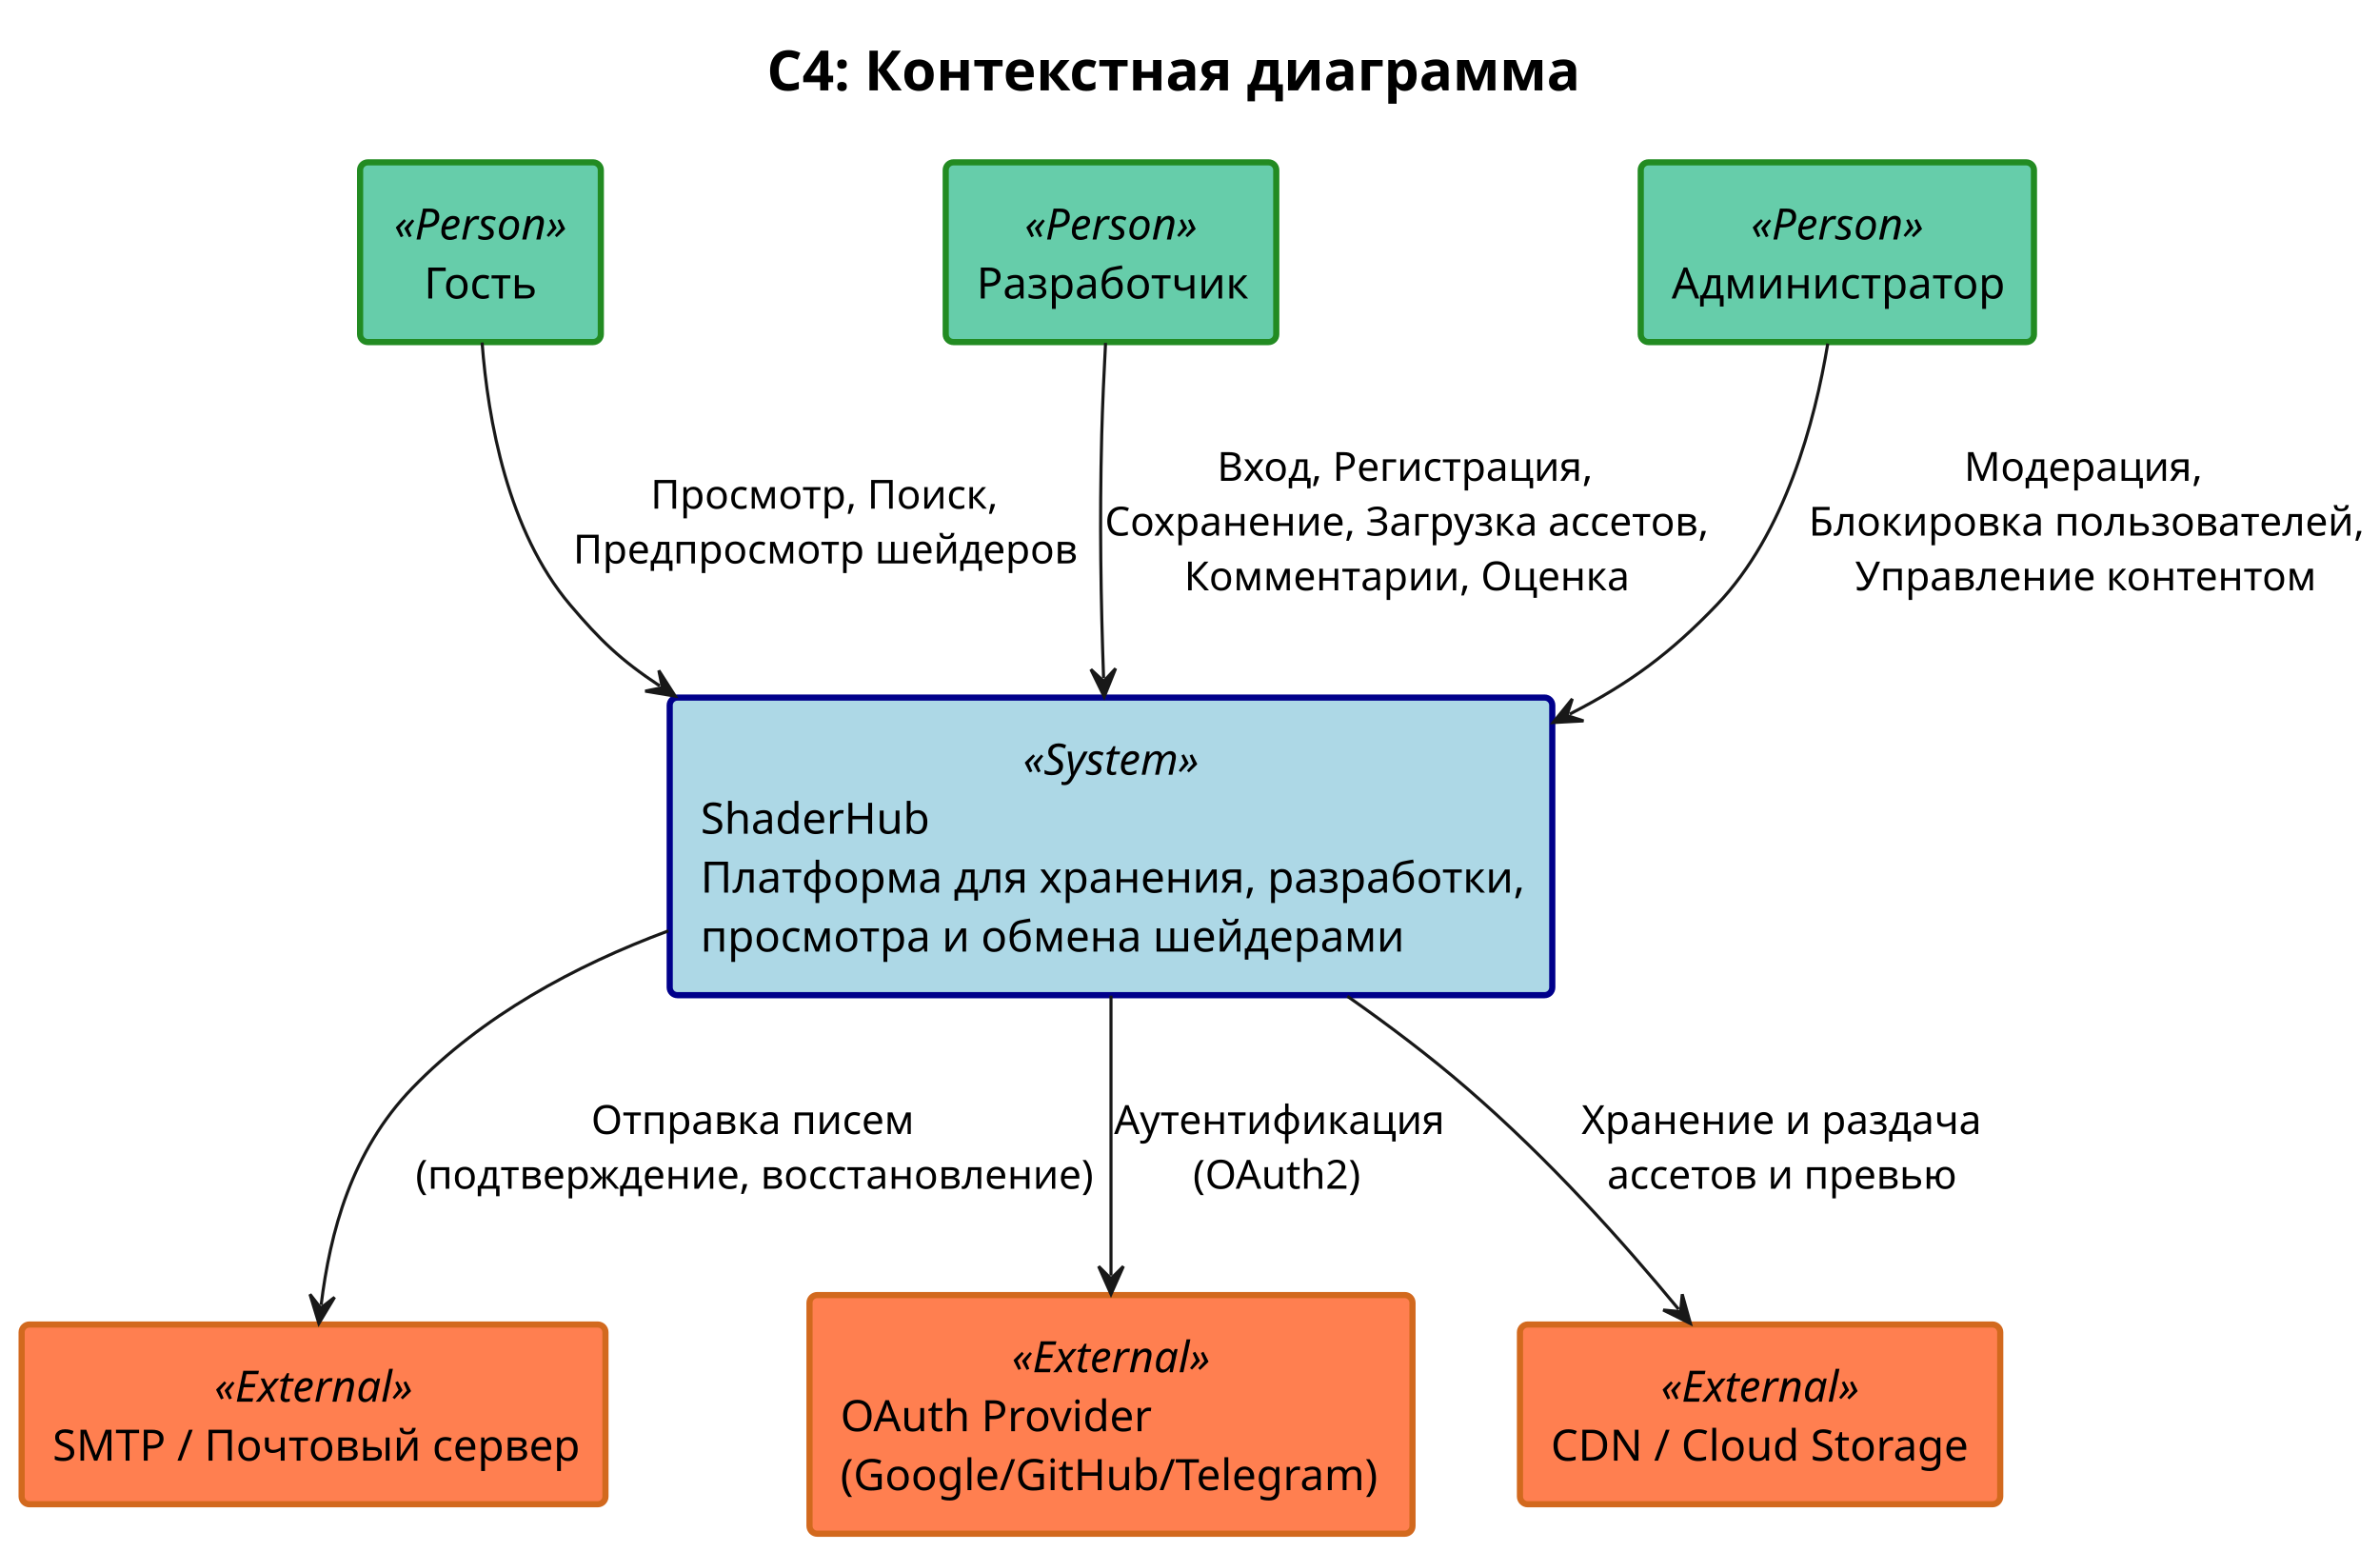
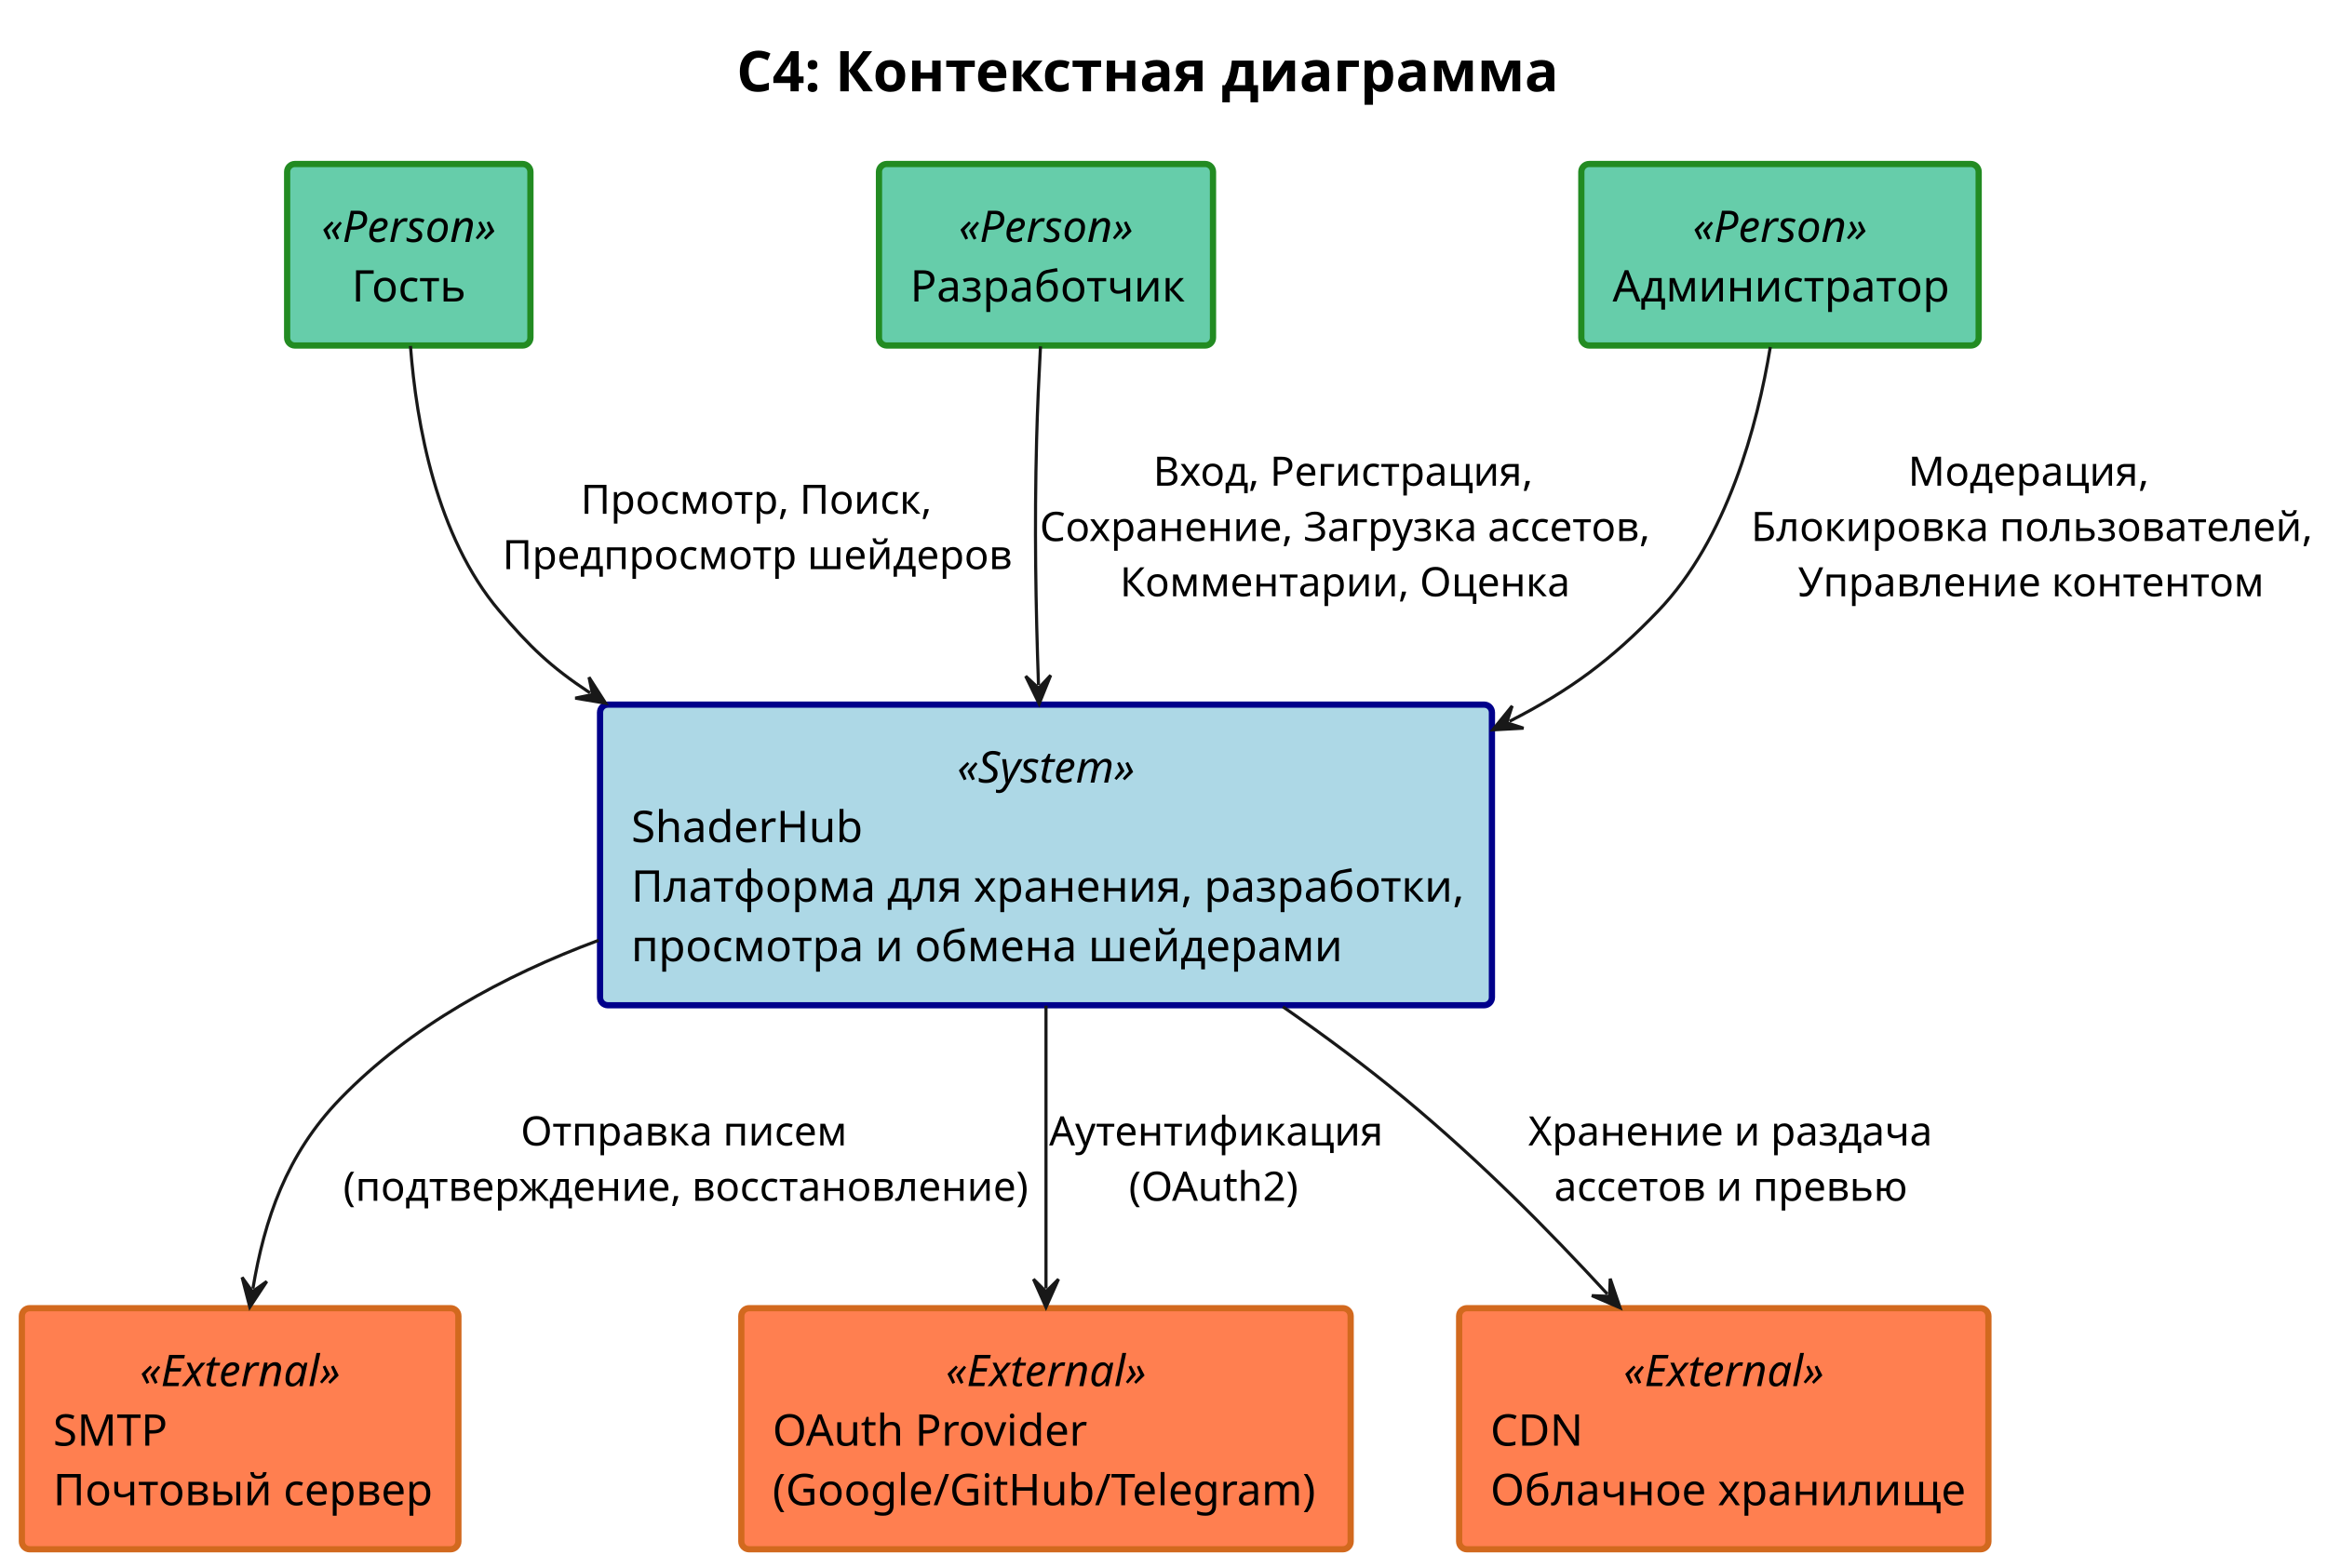
- <svg xmlns="http://www.w3.org/2000/svg" contentStyleType="text/css" data-diagram-type="DESCRIPTION" height="502px" preserveAspectRatio="none" style="width:770px;height:502px;background:#FFFFFF;" version="1.1" viewBox="0 0 770 502" width="770px" zoomAndPan="magnify">
+ <svg xmlns="http://www.w3.org/2000/svg" contentStyleType="text/css" data-diagram-type="DESCRIPTION" height="502px" preserveAspectRatio="none" style="width:745px;height:502px;background:#FFFFFF;" version="1.1" viewBox="0 0 745 502" width="745px" zoomAndPan="magnify">
  <defs />
  <g>
    <g class="title" data-source-line="29">
-       <text fill="#000000" font-family="sans-serif" font-size="18" font-weight="bold" lengthAdjust="spacing" textLength="260.26" x="248.095" y="29.242">C4: Контекстная диаграмма</text>
+       <text fill="#000000" font-family="sans-serif" font-size="18" font-weight="bold" lengthAdjust="spacing" textLength="260.26" x="235.815" y="29.242">C4: Контекстная диаграмма</text>
    </g>
    <g class="entity" data-qualified-name="Guest" data-source-line="36" id="ent0002">
-       <rect fill="#66CDAA" height="58.136" rx="2.5" ry="2.5" style="stroke:#228B22;stroke-width:2;" width="77.888" x="116.5" y="52.516" />
-       <text fill="#000000" font-family="sans-serif" font-size="14" font-style="italic" lengthAdjust="spacing" textLength="55.888" x="127.5" y="77.482">«Person»</text>
-       <text fill="#000000" font-family="sans-serif" font-size="14" lengthAdjust="spacing" textLength="36.484" x="137.202" y="96.55">Гость</text>
+       <rect fill="#66CDAA" height="58.136" rx="2.5" ry="2.5" style="stroke:#228B22;stroke-width:2;" width="77.888" x="91.93" y="52.516" />
+       <text fill="#000000" font-family="sans-serif" font-size="14" font-style="italic" lengthAdjust="spacing" textLength="55.888" x="102.93" y="77.482">«Person»</text>
+       <text fill="#000000" font-family="sans-serif" font-size="14" lengthAdjust="spacing" textLength="36.484" x="112.632" y="96.55">Гость</text>
    </g>
    <g class="entity" data-qualified-name="Developer" data-source-line="37" id="ent0003">
-       <rect fill="#66CDAA" height="58.136" rx="2.5" ry="2.5" style="stroke:#228B22;stroke-width:2;" width="106.94" x="305.97" y="52.516" />
-       <text fill="#000000" font-family="sans-serif" font-size="14" font-style="italic" lengthAdjust="spacing" textLength="55.888" x="331.496" y="77.482">«Person»</text>
-       <text fill="#000000" font-family="sans-serif" font-size="14" lengthAdjust="spacing" textLength="86.94" x="315.97" y="96.55">Разработчик</text>
+       <rect fill="#66CDAA" height="58.136" rx="2.5" ry="2.5" style="stroke:#228B22;stroke-width:2;" width="106.94" x="281.41" y="52.516" />
+       <text fill="#000000" font-family="sans-serif" font-size="14" font-style="italic" lengthAdjust="spacing" textLength="55.888" x="306.936" y="77.482">«Person»</text>
+       <text fill="#000000" font-family="sans-serif" font-size="14" lengthAdjust="spacing" textLength="86.94" x="291.41" y="96.55">Разработчик</text>
    </g>
    <g class="entity" data-qualified-name="Admin" data-source-line="38" id="ent0004">
-       <rect fill="#66CDAA" height="58.136" rx="2.5" ry="2.5" style="stroke:#228B22;stroke-width:2;" width="127.212" x="530.83" y="52.516" />
-       <text fill="#000000" font-family="sans-serif" font-size="14" font-style="italic" lengthAdjust="spacing" textLength="55.888" x="566.492" y="77.482">«Person»</text>
-       <text fill="#000000" font-family="sans-serif" font-size="14" lengthAdjust="spacing" textLength="107.212" x="540.83" y="96.55">Администратор</text>
+       <rect fill="#66CDAA" height="58.136" rx="2.5" ry="2.5" style="stroke:#228B22;stroke-width:2;" width="127.212" x="506.27" y="52.516" />
+       <text fill="#000000" font-family="sans-serif" font-size="14" font-style="italic" lengthAdjust="spacing" textLength="55.888" x="541.932" y="77.482">«Person»</text>
+       <text fill="#000000" font-family="sans-serif" font-size="14" lengthAdjust="spacing" textLength="107.212" x="516.27" y="96.55">Администратор</text>
    </g>
    <g class="entity" data-qualified-name="ShaderHub" data-source-line="43" id="ent0005">
-       <rect fill="#ADD8E6" height="96.272" rx="2.5" ry="2.5" style="stroke:#00008B;stroke-width:2;" width="285.537" x="216.67" y="225.646" />
-       <text fill="#000000" font-family="sans-serif" font-size="14" font-style="italic" lengthAdjust="spacing" textLength="56.896" x="330.991" y="250.612">«System»</text>
-       <text fill="#000000" font-family="sans-serif" font-size="14" lengthAdjust="spacing" textLength="74.116" x="226.67" y="269.68">ShaderHub</text>
-       <text fill="#000000" font-family="sans-serif" font-size="14" lengthAdjust="spacing" textLength="265.537" x="226.67" y="288.748">Платформа для хранения, разработки,</text>
-       <text fill="#000000" font-family="sans-serif" font-size="14" lengthAdjust="spacing" textLength="226.099" x="226.67" y="307.815">просмотра и обмена шейдерами</text>
+       <rect fill="#ADD8E6" height="96.272" rx="2.5" ry="2.5" style="stroke:#00008B;stroke-width:2;" width="285.537" x="192.11" y="225.646" />
+       <text fill="#000000" font-family="sans-serif" font-size="14" font-style="italic" lengthAdjust="spacing" textLength="56.896" x="306.431" y="250.612">«System»</text>
+       <text fill="#000000" font-family="sans-serif" font-size="14" lengthAdjust="spacing" textLength="74.116" x="202.11" y="269.68">ShaderHub</text>
+       <text fill="#000000" font-family="sans-serif" font-size="14" lengthAdjust="spacing" textLength="265.537" x="202.11" y="288.748">Платформа для хранения, разработки,</text>
+       <text fill="#000000" font-family="sans-serif" font-size="14" lengthAdjust="spacing" textLength="226.099" x="202.11" y="307.815">просмотра и обмена шейдерами</text>
    </g>
    <g class="entity" data-qualified-name="SMTP" data-source-line="48" id="ent0006">
-       <rect fill="#FF7F50" height="58.136" rx="2.5" ry="2.5" style="stroke:#D2691E;stroke-width:2;" width="188.881" x="7" y="428.456" />
-       <text fill="#000000" font-family="sans-serif" font-size="14" font-style="italic" lengthAdjust="spacing" textLength="64.19" x="69.346" y="453.422">«External»</text>
-       <text fill="#000000" font-family="sans-serif" font-size="14" lengthAdjust="spacing" textLength="168.881" x="17" y="472.49">SMTP / Почтовый сервер</text>
+       <rect fill="#FF7F50" height="77.204" rx="2.5" ry="2.5" style="stroke:#D2691E;stroke-width:2;" width="139.756" x="7" y="418.926" />
+       <text fill="#000000" font-family="sans-serif" font-size="14" font-style="italic" lengthAdjust="spacing" textLength="64.19" x="44.783" y="443.892">«External»</text>
+       <text fill="#000000" font-family="sans-serif" font-size="14" lengthAdjust="spacing" textLength="36.638" x="17" y="462.96">SMTP</text>
+       <text fill="#000000" font-family="sans-serif" font-size="14" lengthAdjust="spacing" textLength="119.755" x="17" y="482.028">Почтовый сервер</text>
    </g>
    <g class="entity" data-qualified-name="OAuth" data-source-line="49" id="ent0007">
-       <rect fill="#FF7F50" height="77.204" rx="2.5" ry="2.5" style="stroke:#D2691E;stroke-width:2;" width="195.083" x="261.9" y="418.926" />
-       <text fill="#000000" font-family="sans-serif" font-size="14" font-style="italic" lengthAdjust="spacing" textLength="64.19" x="327.347" y="443.892">«External»</text>
-       <text fill="#000000" font-family="sans-serif" font-size="14" lengthAdjust="spacing" textLength="101.612" x="271.9" y="462.96">OAuth Provider</text>
-       <text fill="#000000" font-family="sans-serif" font-size="14" lengthAdjust="spacing" textLength="175.083" x="271.9" y="482.028">(Google/GitHub/Telegram)</text>
+       <rect fill="#FF7F50" height="77.204" rx="2.5" ry="2.5" style="stroke:#D2691E;stroke-width:2;" width="195.083" x="237.34" y="418.926" />
+       <text fill="#000000" font-family="sans-serif" font-size="14" font-style="italic" lengthAdjust="spacing" textLength="64.19" x="302.787" y="443.892">«External»</text>
+       <text fill="#000000" font-family="sans-serif" font-size="14" lengthAdjust="spacing" textLength="101.612" x="247.34" y="462.96">OAuth Provider</text>
+       <text fill="#000000" font-family="sans-serif" font-size="14" lengthAdjust="spacing" textLength="175.083" x="247.34" y="482.028">(Google/GitHub/Telegram)</text>
    </g>
    <g class="entity" data-qualified-name="CDN" data-source-line="50" id="ent0008">
-       <rect fill="#FF7F50" height="58.136" rx="2.5" ry="2.5" style="stroke:#D2691E;stroke-width:2;" width="155.38" x="491.75" y="428.456" />
-       <text fill="#000000" font-family="sans-serif" font-size="14" font-style="italic" lengthAdjust="spacing" textLength="64.19" x="537.345" y="453.422">«External»</text>
-       <text fill="#000000" font-family="sans-serif" font-size="14" lengthAdjust="spacing" textLength="135.38" x="501.75" y="472.49">CDN / Cloud Storage</text>
+       <rect fill="#FF7F50" height="77.204" rx="2.5" ry="2.5" style="stroke:#D2691E;stroke-width:2;" width="169.449" x="467.15" y="418.926" />
+       <text fill="#000000" font-family="sans-serif" font-size="14" font-style="italic" lengthAdjust="spacing" textLength="64.19" x="519.78" y="443.892">«External»</text>
+       <text fill="#000000" font-family="sans-serif" font-size="14" lengthAdjust="spacing" textLength="29.708" x="477.15" y="462.96">CDN</text>
+       <text fill="#000000" font-family="sans-serif" font-size="14" lengthAdjust="spacing" textLength="149.449" x="477.15" y="482.028">Облачное хранилище</text>
    </g>
    <g class="link" data-entity-1="ent0002" data-entity-2="ent0005" data-link-type="dependency" data-source-line="57" id="lnk9">
-       <path d="M155.97,110.796 C157.86,135.766 164.26,171.846 184.44,195.646 C194.1,207.046 200.773,213.511 213.453,221.881" fill="none" id="Guest-to-ShaderHub" style="stroke:#181818;stroke-width:1;" />
-       <polygon fill="#181818" points="218.46,225.186,213.152,216.889,214.287,222.431,208.745,223.566,218.46,225.186" style="stroke:#181818;stroke-width:1;" />
-       <text fill="#000000" font-family="sans-serif" font-size="13" lengthAdjust="spacing" textLength="112.203" x="210.491" y="164.543">Просмотр, Поиск,</text>
-       <text fill="#000000" font-family="sans-serif" font-size="13" lengthAdjust="spacing" textLength="162.305" x="185.44" y="182.249">Предпросмотр шейдеров</text>
+       <path d="M131.41,110.796 C133.3,135.766 139.69,171.846 159.88,195.646 C169.54,207.046 176.203,213.511 188.883,221.881" fill="none" id="Guest-to-ShaderHub" style="stroke:#181818;stroke-width:1;" />
+       <polygon fill="#181818" points="193.89,225.186,188.582,216.889,189.717,222.431,184.175,223.566,193.89,225.186" style="stroke:#181818;stroke-width:1;" />
+       <text fill="#000000" font-family="sans-serif" font-size="13" lengthAdjust="spacing" textLength="112.203" x="185.931" y="164.543">Просмотр, Поиск,</text>
+       <text fill="#000000" font-family="sans-serif" font-size="13" lengthAdjust="spacing" textLength="162.305" x="160.88" y="182.249">Предпросмотр шейдеров</text>
    </g>
    <g class="link" data-entity-1="ent0003" data-entity-2="ent0005" data-link-type="dependency" data-source-line="60" id="lnk10">
-       <path d="M357.68,110.926 C357.18,120.376 356.69,130.966 356.44,140.646 C355.72,168.746 356.16,194.22 357.04,219.389" fill="none" id="Developer-to-ShaderHub" style="stroke:#181818;stroke-width:1;" />
-       <polygon fill="#181818" points="357.25,225.386,360.933,216.252,357.075,220.389,352.938,216.531,357.25,225.386" style="stroke:#181818;stroke-width:1;" />
-       <text fill="#000000" font-family="sans-serif" font-size="13" lengthAdjust="spacing" textLength="120.965" x="393.775" y="155.543">Вход, Регистрация,</text>
-       <text fill="#000000" font-family="sans-serif" font-size="13" lengthAdjust="spacing" textLength="193.635" x="357.44" y="173.249">Сохранение, Загрузка ассетов,</text>
-       <text fill="#000000" font-family="sans-serif" font-size="13" lengthAdjust="spacing" textLength="142.272" x="383.122" y="190.955">Комментарии, Оценка</text>
+       <path d="M333.12,110.926 C332.61,120.376 332.13,130.966 331.88,140.646 C331.15,168.746 331.6,194.22 332.48,219.389" fill="none" id="Developer-to-ShaderHub" style="stroke:#181818;stroke-width:1;" />
+       <polygon fill="#181818" points="332.69,225.386,336.373,216.252,332.515,220.389,328.378,216.531,332.69,225.386" style="stroke:#181818;stroke-width:1;" />
+       <text fill="#000000" font-family="sans-serif" font-size="13" lengthAdjust="spacing" textLength="120.965" x="369.215" y="155.543">Вход, Регистрация,</text>
+       <text fill="#000000" font-family="sans-serif" font-size="13" lengthAdjust="spacing" textLength="193.635" x="332.88" y="173.249">Сохранение, Загрузка ассетов,</text>
+       <text fill="#000000" font-family="sans-serif" font-size="13" lengthAdjust="spacing" textLength="142.272" x="358.562" y="190.955">Комментарии, Оценка</text>
    </g>
    <g class="link" data-entity-1="ent0004" data-entity-2="ent0005" data-link-type="dependency" data-source-line="63" id="lnk11">
-       <path d="M591.34,111.136 C587.18,136.336 577.56,172.556 555.44,195.646 C540.51,211.226 527.403,220.996 507.833,230.996" fill="none" id="Admin-to-ShaderHub" style="stroke:#181818;stroke-width:1;" />
-       <polygon fill="#181818" points="502.49,233.726,512.324,233.193,506.942,231.451,508.684,226.069,502.49,233.726" style="stroke:#181818;stroke-width:1;" />
-       <text fill="#000000" font-family="sans-serif" font-size="13" lengthAdjust="spacing" textLength="76.713" x="635.454" y="155.543">Модерация,</text>
-       <text fill="#000000" font-family="sans-serif" font-size="13" lengthAdjust="spacing" textLength="177.281" x="585.17" y="173.249">Блокировка пользователей,</text>
-       <text fill="#000000" font-family="sans-serif" font-size="13" lengthAdjust="spacing" textLength="147.29" x="600.165" y="190.955">Управление контентом</text>
+       <path d="M566.77,111.136 C562.62,136.336 553,172.556 530.88,195.646 C515.95,211.226 502.832,220.995 483.272,230.995" fill="none" id="Admin-to-ShaderHub" style="stroke:#181818;stroke-width:1;" />
+       <polygon fill="#181818" points="477.93,233.726,487.764,233.19,482.382,231.45,484.123,226.067,477.93,233.726" style="stroke:#181818;stroke-width:1;" />
+       <text fill="#000000" font-family="sans-serif" font-size="13" lengthAdjust="spacing" textLength="76.713" x="610.894" y="155.543">Модерация,</text>
+       <text fill="#000000" font-family="sans-serif" font-size="13" lengthAdjust="spacing" textLength="177.281" x="560.61" y="173.249">Блокировка пользователей,</text>
+       <text fill="#000000" font-family="sans-serif" font-size="13" lengthAdjust="spacing" textLength="147.29" x="575.606" y="190.955">Управление контентом</text>
    </g>
    <g class="link" data-entity-1="ent0005" data-entity-2="ent0006" data-link-type="dependency" data-source-line="66" id="lnk12">
-       <path d="M216.23,301.116 C185.71,312.456 155.94,328.696 133.44,351.926 C113.62,372.386 106.775,398.821 103.895,422.141" fill="none" id="ShaderHub-to-SMTP" style="stroke:#181818;stroke-width:1;" />
-       <polygon fill="#181818" points="103.16,428.096,108.233,419.654,103.773,423.134,100.293,418.673,103.16,428.096" style="stroke:#181818;stroke-width:1;" />
-       <text fill="#000000" font-family="sans-serif" font-size="13" lengthAdjust="spacing" textLength="103.298" x="191.257" y="366.823">Отправка писем</text>
-       <text fill="#000000" font-family="sans-serif" font-size="13" lengthAdjust="spacing" textLength="216.931" x="134.44" y="384.529">(подтверждение, восстановление)</text>
+       <path d="M191.66,301.116 C161.14,312.456 131.37,328.696 108.88,351.926 C91.64,369.726 84.649,390.638 80.969,412.668" fill="none" id="ShaderHub-to-SMTP" style="stroke:#181818;stroke-width:1;" />
+       <polygon fill="#181818" points="79.98,418.586,85.408,410.368,80.804,413.654,77.517,409.05,79.98,418.586" style="stroke:#181818;stroke-width:1;" />
+       <text fill="#000000" font-family="sans-serif" font-size="13" lengthAdjust="spacing" textLength="103.298" x="166.697" y="366.823">Отправка писем</text>
+       <text fill="#000000" font-family="sans-serif" font-size="13" lengthAdjust="spacing" textLength="216.931" x="109.88" y="384.529">(подтверждение, восстановление)</text>
    </g>
    <g class="link" data-entity-1="ent0005" data-entity-2="ent0007" data-link-type="dependency" data-source-line="67" id="lnk13">
-       <path d="M359.44,322.066 C359.44,352.136 359.44,384.576 359.44,412.636" fill="none" id="ShaderHub-to-OAuth" style="stroke:#181818;stroke-width:1;" />
-       <polygon fill="#181818" points="359.44,418.636,363.44,409.636,359.44,413.636,355.44,409.636,359.44,418.636" style="stroke:#181818;stroke-width:1;" />
-       <text fill="#000000" font-family="sans-serif" font-size="13" lengthAdjust="spacing" textLength="105.534" x="360.44" y="366.823">Аутентификация</text>
-       <text fill="#000000" font-family="sans-serif" font-size="13" lengthAdjust="spacing" textLength="54.457" x="385.978" y="384.529">(OAuth2)</text>
+       <path d="M334.88,322.066 C334.88,352.136 334.88,384.576 334.88,412.636" fill="none" id="ShaderHub-to-OAuth" style="stroke:#181818;stroke-width:1;" />
+       <polygon fill="#181818" points="334.88,418.636,338.88,409.636,334.88,413.636,330.88,409.636,334.88,418.636" style="stroke:#181818;stroke-width:1;" />
+       <text fill="#000000" font-family="sans-serif" font-size="13" lengthAdjust="spacing" textLength="105.534" x="335.88" y="366.823">Аутентификация</text>
+       <text fill="#000000" font-family="sans-serif" font-size="13" lengthAdjust="spacing" textLength="54.457" x="361.418" y="384.529">(OAuth2)</text>
    </g>
    <g class="link" data-entity-1="ent0005" data-entity-2="ent0008" data-link-type="dependency" data-source-line="68" id="lnk14">
-       <path d="M435.91,322.266 C449.17,331.556 462.52,341.636 474.44,351.926 C501.55,375.326 524.816,401.432 543.086,423.522" fill="none" id="ShaderHub-to-CDN" style="stroke:#181818;stroke-width:1;" />
-       <polygon fill="#181818" points="546.91,428.146,544.256,418.661,543.723,424.293,538.092,423.76,546.91,428.146" style="stroke:#181818;stroke-width:1;" />
-       <text fill="#000000" font-family="sans-serif" font-size="13" lengthAdjust="spacing" textLength="127.452" x="511.67" y="366.823">Хранение и раздача</text>
-       <text fill="#000000" font-family="sans-serif" font-size="13" lengthAdjust="spacing" textLength="110.89" x="519.951" y="384.529">ассетов и превью</text>
+       <path d="M410.74,322.406 C424.14,331.726 437.69,341.766 449.88,351.926 C474.44,372.376 495.464,393.624 514.614,414.404" fill="none" id="ShaderHub-to-CDN" style="stroke:#181818;stroke-width:1;" />
+       <polygon fill="#181818" points="518.68,418.816,515.522,409.487,515.292,415.139,509.639,414.908,518.68,418.816" style="stroke:#181818;stroke-width:1;" />
+       <text fill="#000000" font-family="sans-serif" font-size="13" lengthAdjust="spacing" textLength="127.452" x="489.29" y="366.823">Хранение и раздача</text>
+       <text fill="#000000" font-family="sans-serif" font-size="13" lengthAdjust="spacing" textLength="110.89" x="497.571" y="384.529">ассетов и превью</text>
    </g>
  </g>
</svg>
